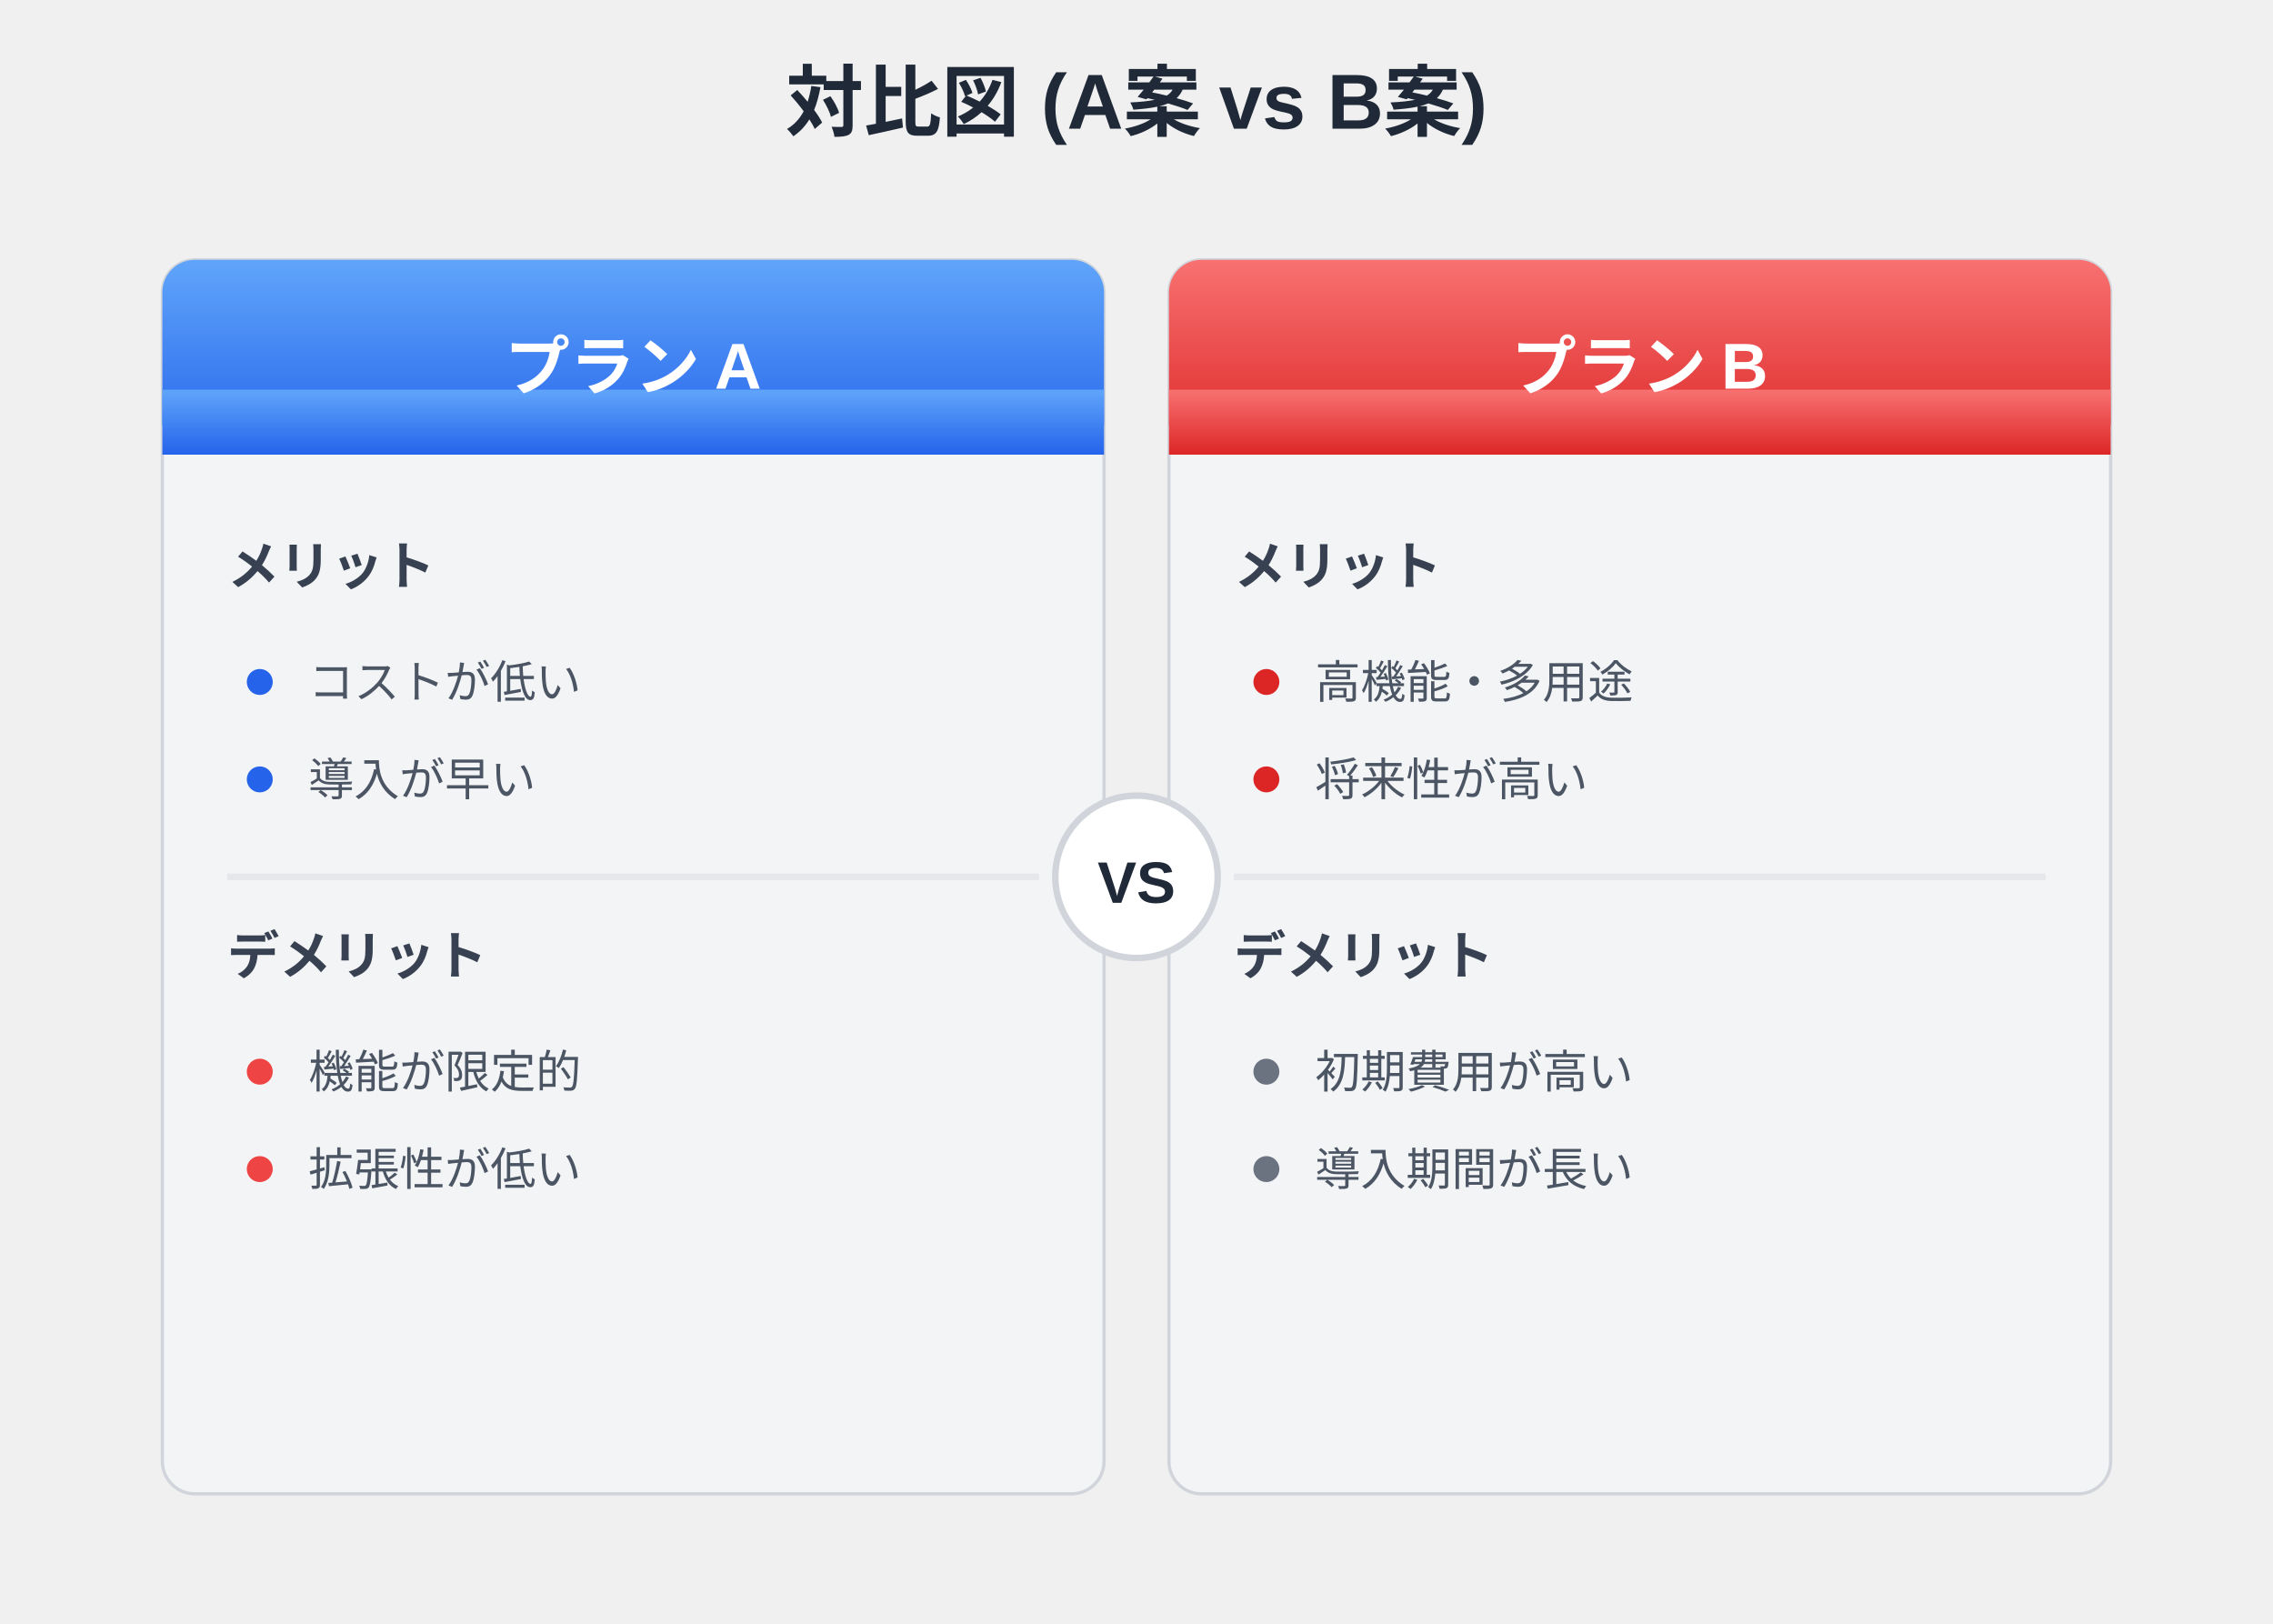
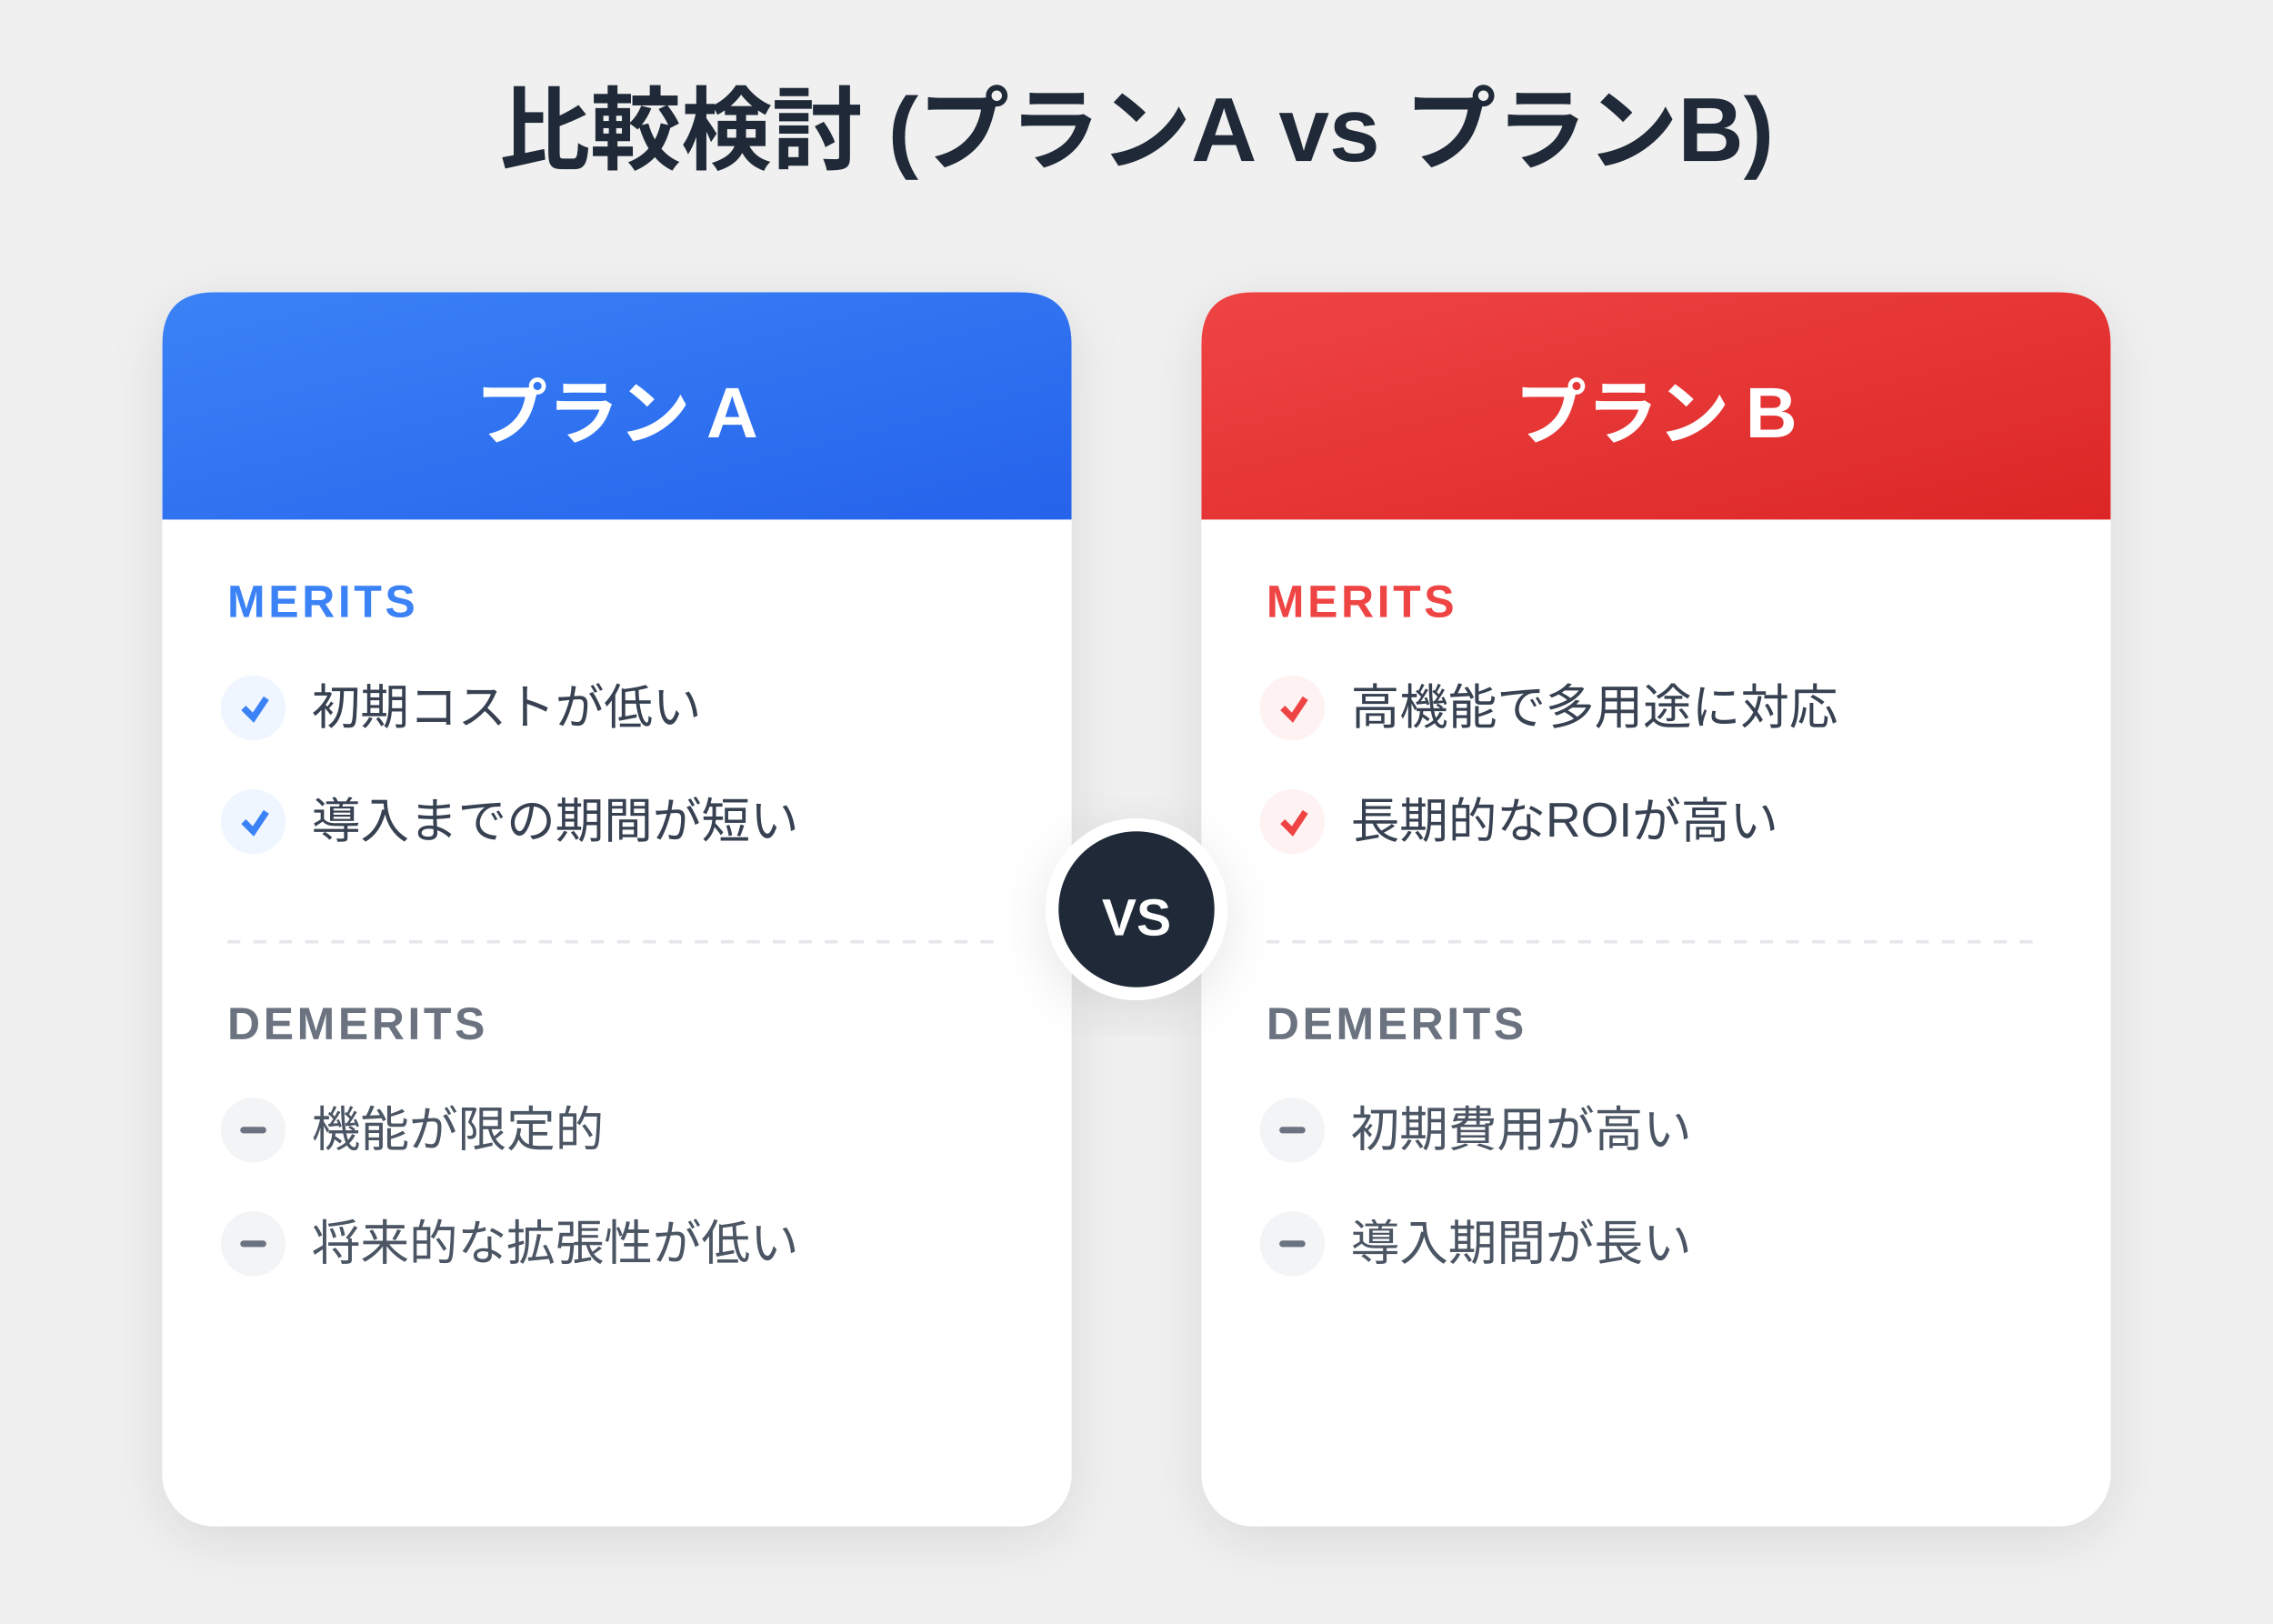
- <svg xmlns="http://www.w3.org/2000/svg" width="700" height="500">
+ <svg xmlns="http://www.w3.org/2000/svg" width="700" height="500" viewBox="0 0 700 500">
  <defs>
-     <linearGradient id="compGradA" x1="0%" y1="0%" x2="0%" y2="100%">
-       <stop offset="0%" style="stop-color:#60A5FA;stop-opacity:1" />
+     <filter id="softShadow" x="-20%" y="-20%" width="140%" height="140%">
+       <feDropShadow dx="0" dy="4" stdDeviation="8" flood-color="#000000" flood-opacity="0.1" />
+     </filter>
+     <linearGradient id="headerGradA" x1="0%" y1="0%" x2="100%" y2="100%">
+       <stop offset="0%" style="stop-color:#3B82F6;stop-opacity:1" />
      <stop offset="100%" style="stop-color:#2563EB;stop-opacity:1" />
    </linearGradient>
-     <linearGradient id="compGradB" x1="0%" y1="0%" x2="0%" y2="100%">
-       <stop offset="0%" style="stop-color:#F87171;stop-opacity:1" />
+     <linearGradient id="headerGradB" x1="0%" y1="0%" x2="100%" y2="100%">
+       <stop offset="0%" style="stop-color:#EF4444;stop-opacity:1" />
      <stop offset="100%" style="stop-color:#DC2626;stop-opacity:1" />
    </linearGradient>
  </defs>
-   <text x="350" y="40" font-family="Arial, sans-serif" font-size="24" font-weight="bold" text-anchor="middle" fill="#1F2937">対比図 (A案 vs B案)</text>
-   <rect x="50" y="80" width="290" height="380" rx="10" fill="#F3F4F6" stroke="#D1D5DB" stroke-width="1" />
-   <rect x="50" y="80" width="290" height="60" rx="10" fill="url(#compGradA)" />
-   <rect x="50" y="120" width="290" height="20" fill="url(#compGradA)" />
-   <text x="195" y="120" font-family="Arial, sans-serif" font-size="20" font-weight="bold" text-anchor="middle" fill="white">プラン A</text>
-   <text x="70" y="180" font-family="Arial, sans-serif" font-size="16" font-weight="bold" fill="#374151">メリット</text>
-   <circle cx="80" cy="210" r="4" fill="#2563EB" />
-   <text x="95" y="215" font-family="Arial, sans-serif" font-size="14" fill="#4B5563">コストが低い</text>
-   <circle cx="80" cy="240" r="4" fill="#2563EB" />
-   <text x="95" y="245" font-family="Arial, sans-serif" font-size="14" fill="#4B5563">導入が早い</text>
-   <line x1="70" y1="270" x2="320" y2="270" stroke="#E5E7EB" stroke-width="2" />
-   <text x="70" y="300" font-family="Arial, sans-serif" font-size="16" font-weight="bold" fill="#374151">デメリット</text>
-   <circle cx="80" cy="330" r="4" fill="#EF4444" />
-   <text x="95" y="335" font-family="Arial, sans-serif" font-size="14" fill="#4B5563">機能が限定的</text>
-   <circle cx="80" cy="360" r="4" fill="#EF4444" />
-   <text x="95" y="365" font-family="Arial, sans-serif" font-size="14" fill="#4B5563">拡張性が低い</text>
-   <rect x="360" y="80" width="290" height="380" rx="10" fill="#F3F4F6" stroke="#D1D5DB" stroke-width="1" />
-   <rect x="360" y="80" width="290" height="60" rx="10" fill="url(#compGradB)" />
-   <rect x="360" y="120" width="290" height="20" fill="url(#compGradB)" />
-   <text x="505" y="120" font-family="Arial, sans-serif" font-size="20" font-weight="bold" text-anchor="middle" fill="white">プラン B</text>
-   <text x="380" y="180" font-family="Arial, sans-serif" font-size="16" font-weight="bold" fill="#374151">メリット</text>
-   <circle cx="390" cy="210" r="4" fill="#DC2626" />
-   <text x="405" y="215" font-family="Arial, sans-serif" font-size="14" fill="#4B5563">高機能・多用途</text>
-   <circle cx="390" cy="240" r="4" fill="#DC2626" />
-   <text x="405" y="245" font-family="Arial, sans-serif" font-size="14" fill="#4B5563">将来性が高い</text>
-   <line x1="380" y1="270" x2="630" y2="270" stroke="#E5E7EB" stroke-width="2" />
-   <text x="380" y="300" font-family="Arial, sans-serif" font-size="16" font-weight="bold" fill="#374151">デメリット</text>
-   <circle cx="390" cy="330" r="4" fill="#6B7280" />
-   <text x="405" y="335" font-family="Arial, sans-serif" font-size="14" fill="#4B5563">初期費用が高い</text>
-   <circle cx="390" cy="360" r="4" fill="#6B7280" />
-   <text x="405" y="365" font-family="Arial, sans-serif" font-size="14" fill="#4B5563">導入期間が長い</text>
-   <circle cx="350" cy="270" r="25" fill="white" stroke="#D1D5DB" stroke-width="2" />
-   <text x="350" y="278" font-family="Arial, sans-serif" font-size="18" font-weight="bold" text-anchor="middle" fill="#1F2937">VS</text>
+   <text x="350" y="50" font-family="'Helvetica Neue', Arial, sans-serif" font-size="28" font-weight="bold" text-anchor="middle" fill="#1F2937">比較検討 (プランA vs プランB)</text>
+   <g transform="translate(50, 90)">
+     <rect x="0" y="0" width="280" height="380" rx="16" fill="#FFFFFF" filter="url(#softShadow)" />
+     <path d="M0,16 Q0,0 16,0 L264,0 Q280,0 280,16 L280,70 L0,70 Z" fill="url(#headerGradA)" />
+     <text x="140" y="45" font-family="'Helvetica Neue', Arial, sans-serif" font-size="22" font-weight="bold" text-anchor="middle" fill="#FFFFFF">プラン A</text>
+     <g transform="translate(20, 100)">
+       <text x="0" y="0" font-family="'Helvetica Neue', Arial, sans-serif" font-size="14" font-weight="bold" fill="#3B82F6" letter-spacing="1">MERITS</text>
+       <g transform="translate(0, 20)">
+         <circle cx="8" cy="8" r="10" fill="#EFF6FF" />
+         <path d="M5 8 L8 11 L12 5" stroke="#3B82F6" stroke-width="2" fill="none" />
+         <text x="26" y="13" font-family="'Helvetica Neue', Arial, sans-serif" font-size="15" fill="#374151">初期コストが低い</text>
+       </g>
+       <g transform="translate(0, 55)">
+         <circle cx="8" cy="8" r="10" fill="#EFF6FF" />
+         <path d="M5 8 L8 11 L12 5" stroke="#3B82F6" stroke-width="2" fill="none" />
+         <text x="26" y="13" font-family="'Helvetica Neue', Arial, sans-serif" font-size="15" fill="#374151">導入までの期間が短い</text>
+       </g>
+       <line x1="0" y1="100" x2="240" y2="100" stroke="#E5E7EB" stroke-width="1" stroke-dasharray="4 4" />
+       <text x="0" y="130" font-family="'Helvetica Neue', Arial, sans-serif" font-size="14" font-weight="bold" fill="#6B7280" letter-spacing="1">DEMERITS</text>
+       <g transform="translate(0, 150)">
+         <circle cx="8" cy="8" r="10" fill="#F3F4F6" />
+         <path d="M5 8 L11 8" stroke="#6B7280" stroke-width="2" stroke-linecap="round" />
+         <text x="26" y="13" font-family="'Helvetica Neue', Arial, sans-serif" font-size="15" fill="#4B5563">機能が限定的</text>
+       </g>
+       <g transform="translate(0, 185)">
+         <circle cx="8" cy="8" r="10" fill="#F3F4F6" />
+         <path d="M5 8 L11 8" stroke="#6B7280" stroke-width="2" stroke-linecap="round" />
+         <text x="26" y="13" font-family="'Helvetica Neue', Arial, sans-serif" font-size="15" fill="#4B5563">将来的な拡張性が低い</text>
+       </g>
+     </g>
+   </g>
+   <g transform="translate(370, 90)">
+     <rect x="0" y="0" width="280" height="380" rx="16" fill="#FFFFFF" filter="url(#softShadow)" />
+     <path d="M0,16 Q0,0 16,0 L264,0 Q280,0 280,16 L280,70 L0,70 Z" fill="url(#headerGradB)" />
+     <text x="140" y="45" font-family="'Helvetica Neue', Arial, sans-serif" font-size="22" font-weight="bold" text-anchor="middle" fill="#FFFFFF">プラン B</text>
+     <g transform="translate(20, 100)">
+       <text x="0" y="0" font-family="'Helvetica Neue', Arial, sans-serif" font-size="14" font-weight="bold" fill="#EF4444" letter-spacing="1">MERITS</text>
+       <g transform="translate(0, 20)">
+         <circle cx="8" cy="8" r="10" fill="#FEF2F2" />
+         <path d="M5 8 L8 11 L12 5" stroke="#EF4444" stroke-width="2" fill="none" />
+         <text x="26" y="13" font-family="'Helvetica Neue', Arial, sans-serif" font-size="15" fill="#374151">高機能で多用途に対応</text>
+       </g>
+       <g transform="translate(0, 55)">
+         <circle cx="8" cy="8" r="10" fill="#FEF2F2" />
+         <path d="M5 8 L8 11 L12 5" stroke="#EF4444" stroke-width="2" fill="none" />
+         <text x="26" y="13" font-family="'Helvetica Neue', Arial, sans-serif" font-size="15" fill="#374151">長期的なROIが高い</text>
+       </g>
+       <line x1="0" y1="100" x2="240" y2="100" stroke="#E5E7EB" stroke-width="1" stroke-dasharray="4 4" />
+       <text x="0" y="130" font-family="'Helvetica Neue', Arial, sans-serif" font-size="14" font-weight="bold" fill="#6B7280" letter-spacing="1">DEMERITS</text>
+       <g transform="translate(0, 150)">
+         <circle cx="8" cy="8" r="10" fill="#F3F4F6" />
+         <path d="M5 8 L11 8" stroke="#6B7280" stroke-width="2" stroke-linecap="round" />
+         <text x="26" y="13" font-family="'Helvetica Neue', Arial, sans-serif" font-size="15" fill="#4B5563">初期費用が高い</text>
+       </g>
+       <g transform="translate(0, 185)">
+         <circle cx="8" cy="8" r="10" fill="#F3F4F6" />
+         <path d="M5 8 L11 8" stroke="#6B7280" stroke-width="2" stroke-linecap="round" />
+         <text x="26" y="13" font-family="'Helvetica Neue', Arial, sans-serif" font-size="15" fill="#4B5563">導入期間が長い</text>
+       </g>
+     </g>
+   </g>
+   <g transform="translate(350, 280)">
+     <circle cx="0" cy="0" r="28" fill="#FFFFFF" filter="url(#softShadow)" />
+     <circle cx="0" cy="0" r="24" fill="#1F2937" />
+     <text x="0" y="8" font-family="'Helvetica Neue', Arial, sans-serif" font-size="16" font-weight="bold" text-anchor="middle" fill="#FFFFFF">VS</text>
+   </g>
</svg>
